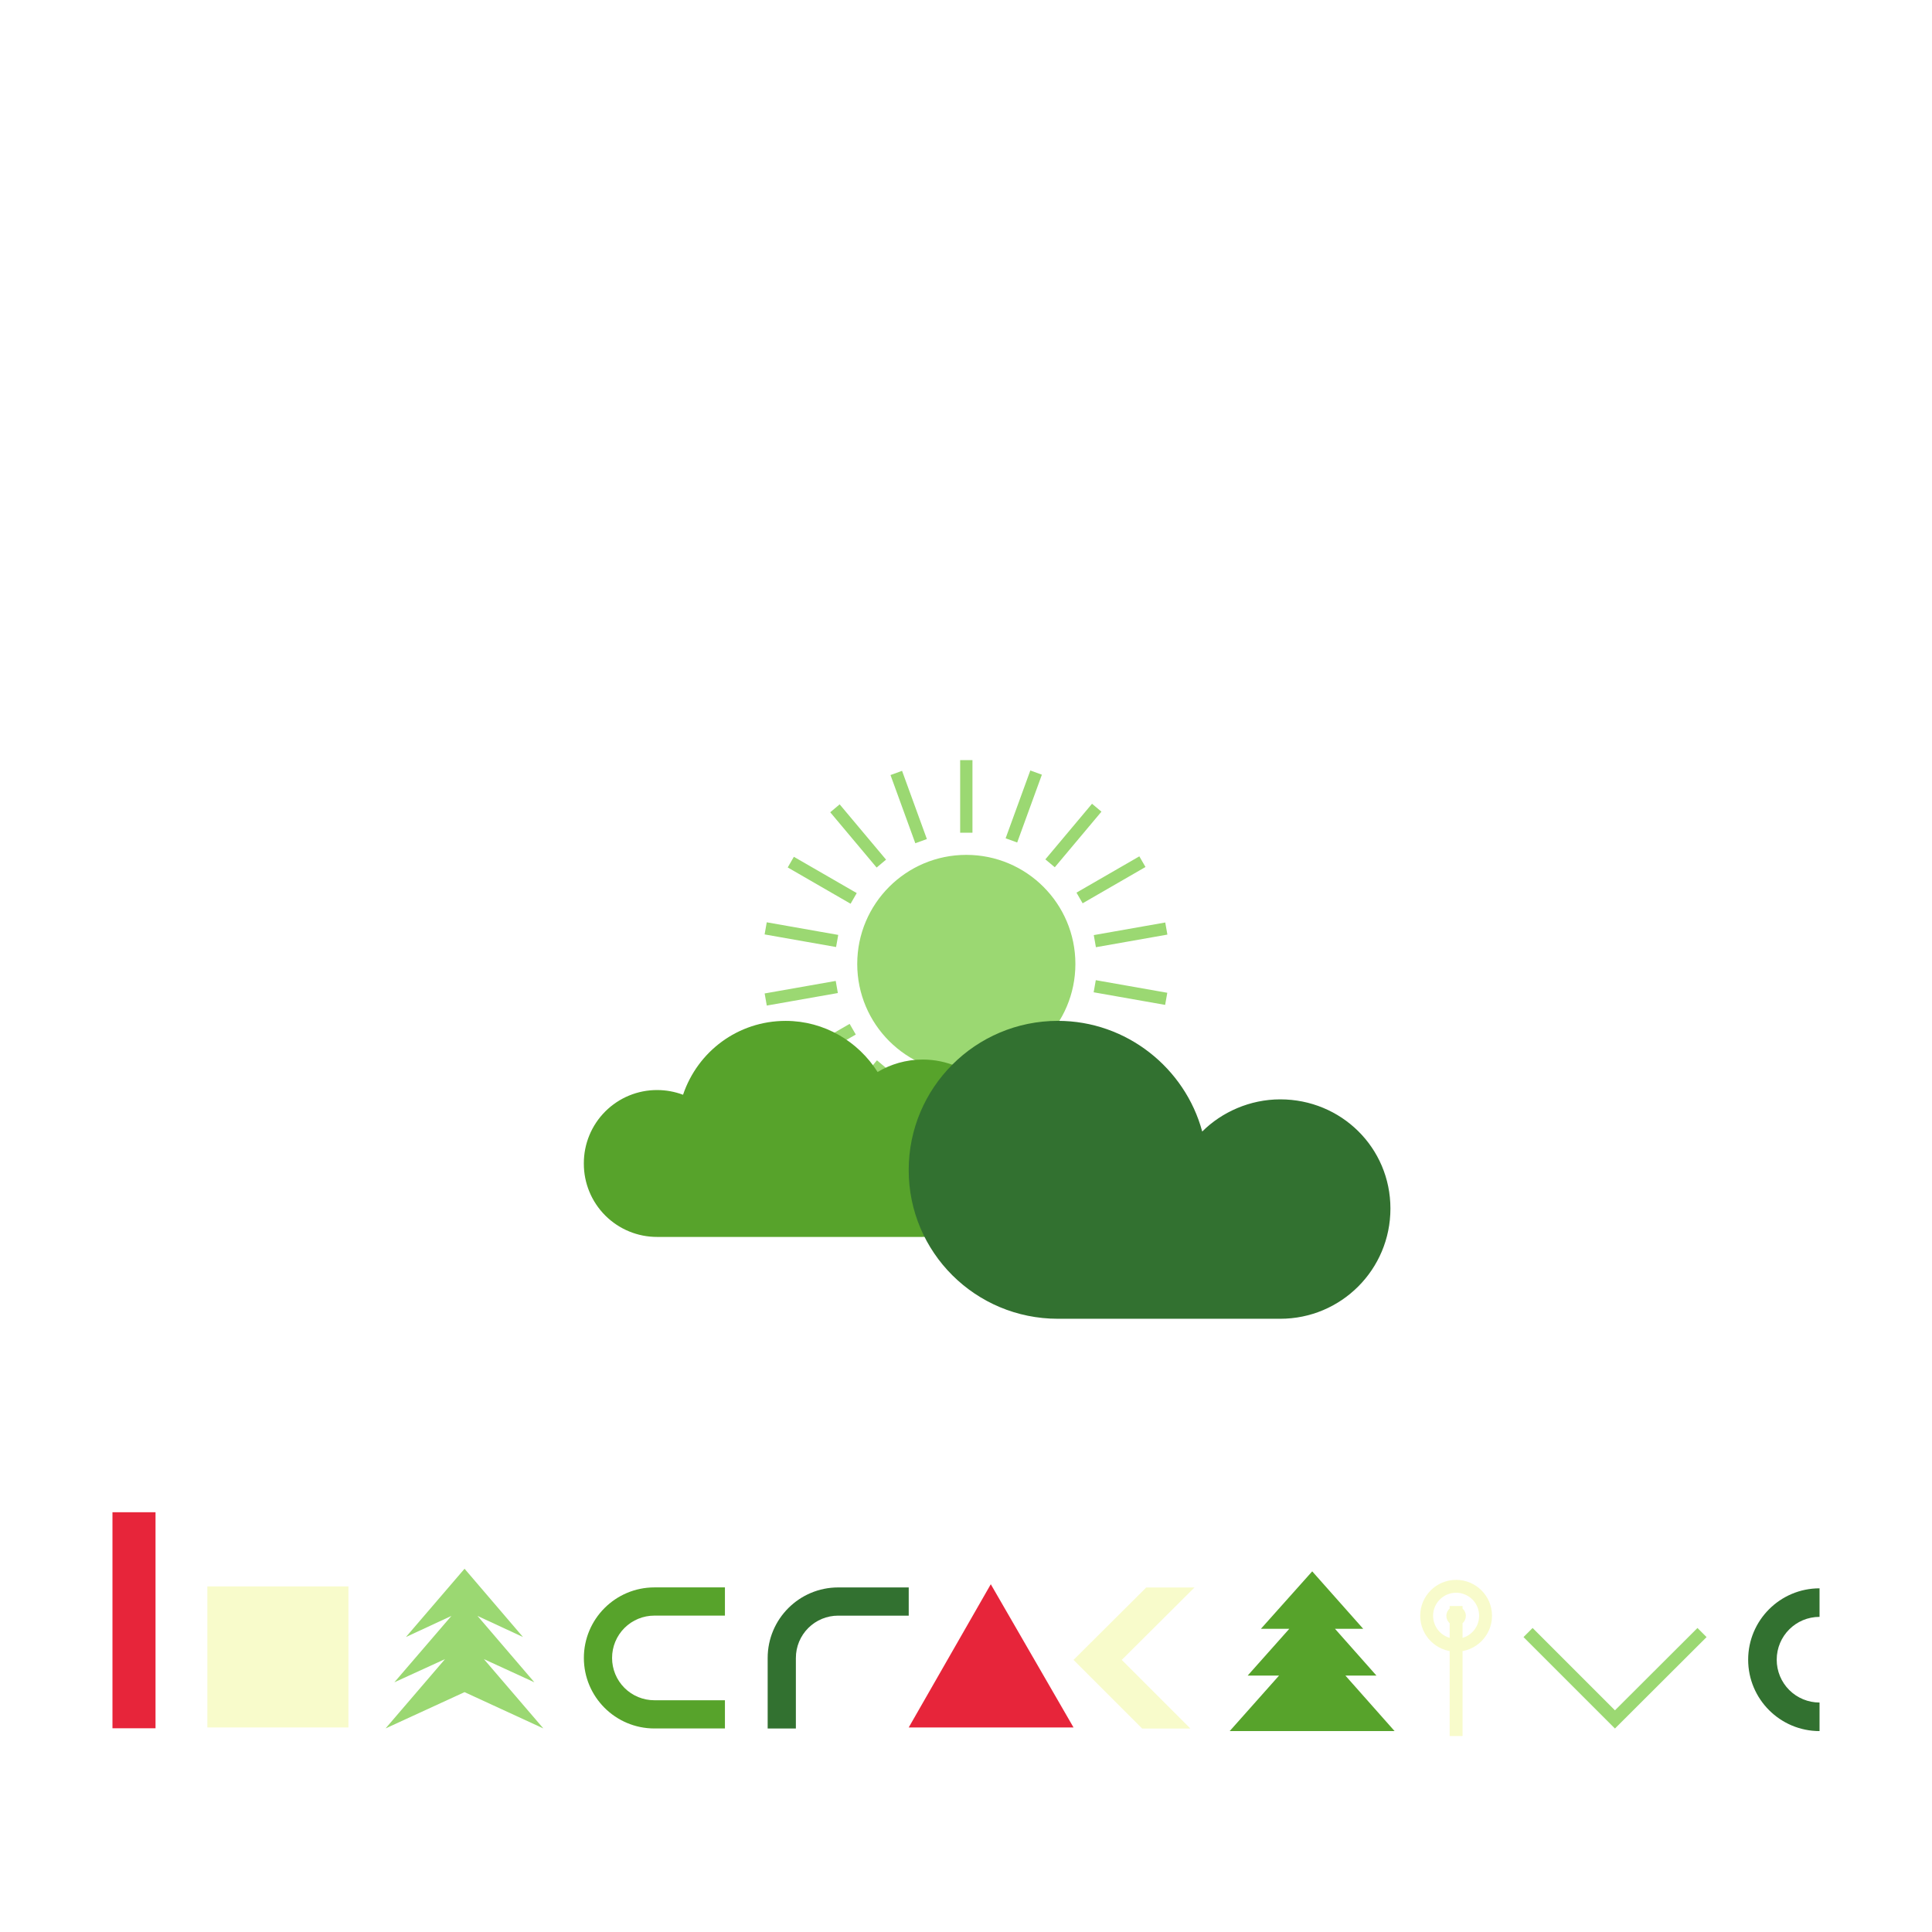
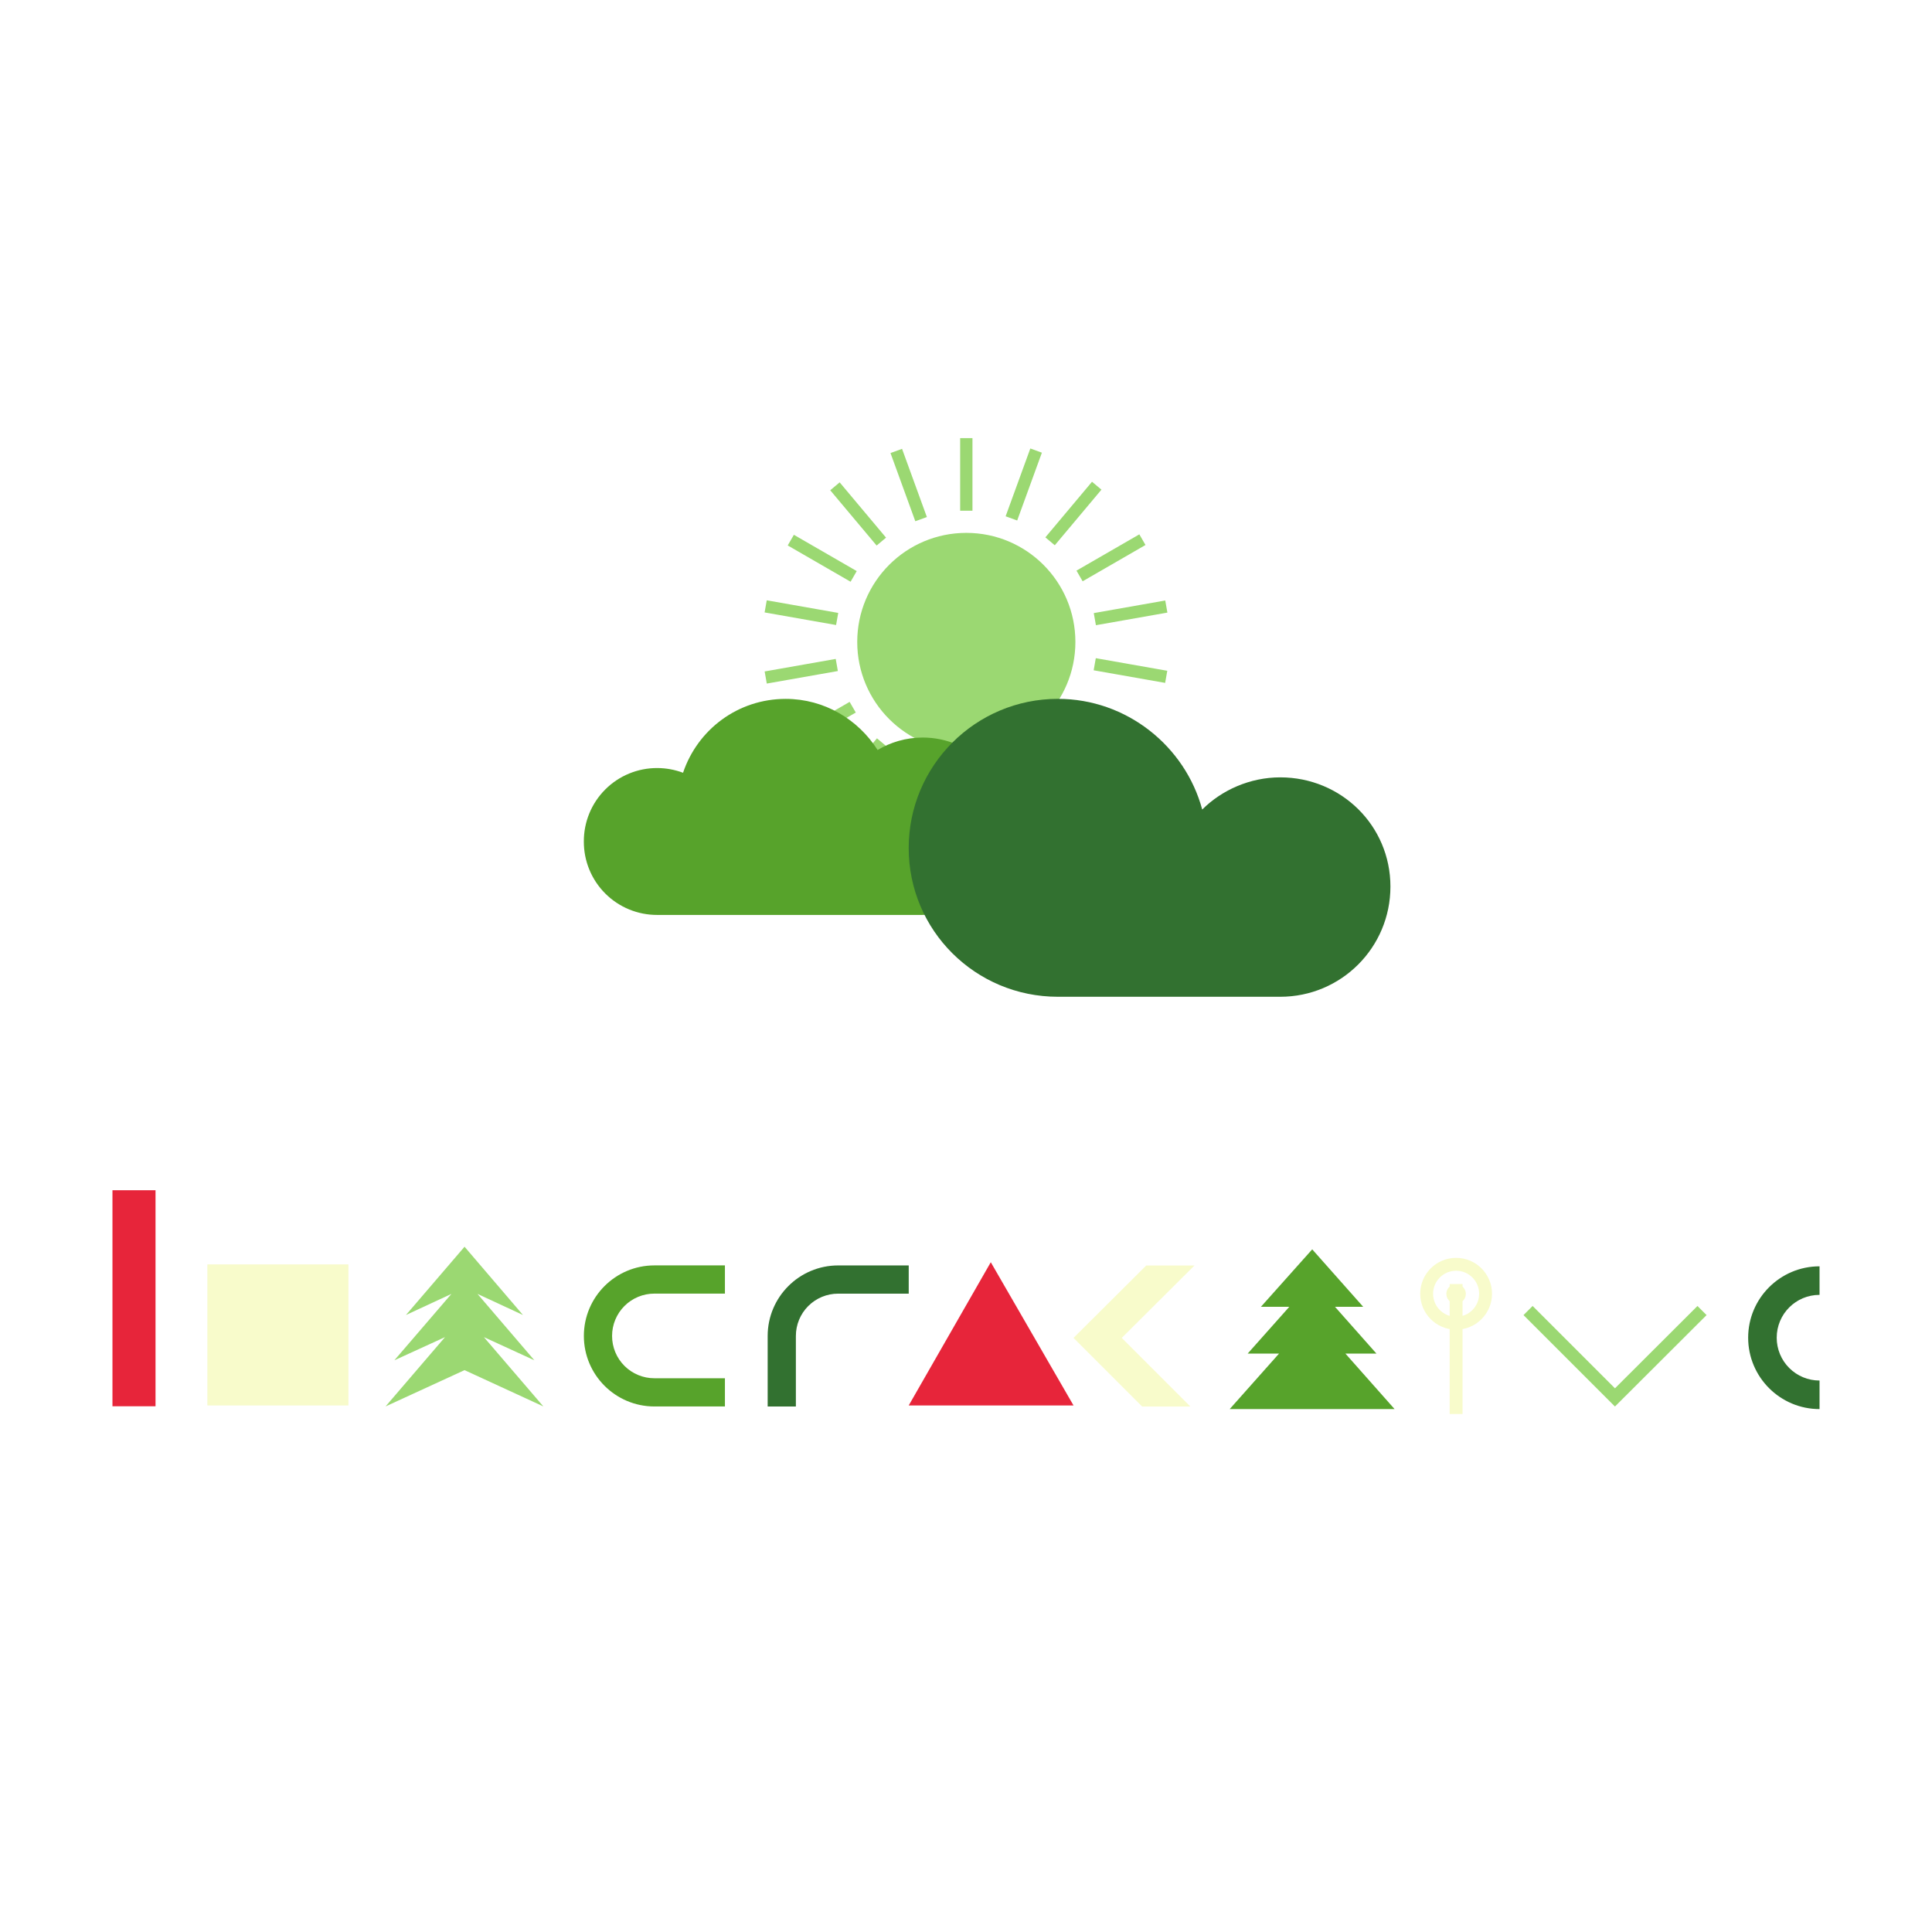
- <svg xmlns="http://www.w3.org/2000/svg" width="300" height="300" viewBox="0 0 300 300">
+ <svg xmlns="http://www.w3.org/2000/svg" width="300" height="300" viewBox="0 50 300 300">
  <path d="M166.986 149.682c0 9.354-7.583 16.937-16.937 16.937-9.355 0-16.938-7.583-16.938-16.937 0-9.355 7.583-16.938 16.938-16.938 9.354 0 16.937 7.583 16.937 16.938zm-9.038-18.86l-1.795-.653 3.835-10.53 1.795.654zm5.84 3.846l-1.464-1.227 7.244-8.635 1.463 1.228zm3.368 3.94l9.76-5.635.955 1.654-9.76 5.635zm2.685 6.593l11.099-1.957.332 1.88-11.1 1.958zm.314 7l11.1 1.957-.332 1.881-11.1-1.956zm-1.954 6.73l9.76 5.635-.955 1.654-9.76-5.635zm-4.385 5.62l7.204 8.584-1.463 1.228-7.204-8.585zm-5.907 3.945l3.833 10.53-1.795.654-3.833-10.531zm-8.816 1.561h1.91v11.27h-1.91zm-6.912-1.676l1.796.653-3.853 10.592-1.795-.653zm-6.007-3.736l1.463 1.228-7.202 8.586-1.464-1.228zm-3.288-4.004l-9.76 5.635-.955-1.654 9.76-5.635zm-2.784-6.443l-11.036 1.946-.332-1.881 11.037-1.946zm-.275-7.144l-11.099-1.957.332-1.882 11.1 1.958zm2.251-6.722l-9.76-5.636.955-1.654 9.76 5.635zm4.044-5.62l-7.203-8.584 1.463-1.228 7.203 8.585zm6.008-3.773l-3.854-10.59 1.795-.654 3.854 10.591zm6.963-12.904h1.91v11.27h-1.91z" fill="#9bd872">
    <animateTransform attributeName="transform" attributeType="XML" type="rotate" from="0 150 150" to="360 150 150" dur="5s" repeatCount="indefinite" />
  </path>
  <path d="M143.278 164.526c-2.601 0-5.002.733-7.003 1.934-3.001-4.735-8.27-7.937-14.272-7.937-7.403 0-13.672 4.736-15.94 11.471a11.505 11.505 0 0 0-4.001-.733 11.357 11.357 0 0 0-11.404 11.404 11.357 11.357 0 0 0 11.404 11.405h41.082c7.67 0 13.806-6.136 13.806-13.806.066-7.536-6.136-13.738-13.672-13.738z" fill="#57a32b" />
  <path d="M198.794 170.708c-4.694 0-9.085 1.969-12.114 4.997-2.65-9.843-11.735-17.187-22.41-17.187-12.796 0-23.168 10.373-23.168 23.168 0 12.796 10.372 23.092 23.168 23.092h34.524c9.464 0 17.111-7.647 17.111-17.11 0-9.465-7.647-16.96-17.11-16.96z" fill="#327130" />
  <path d="M24.149 268.365h-6.686v-33.546h6.686v33.546z" fill="#e7253a">
    <animateTransform attributeName="transform" attributeType="XML" type="translate" values="0,-15;0,5;0,-15" dur="1s" repeatCount="indefinite" />
  </path>
  <path d="M54.105 268.238H32.2v-21.904h21.904v21.904z" fill="#f8fbcb">
    <animateTransform attributeName="transform" attributeType="XML" type="translate" values="0,-12;0,0;0,-12" dur="1s" repeatCount="indefinite" />
  </path>
  <path d="M101.615 250.872h10.952v-4.381h-10.952c-6.046 0-10.952 4.906-10.952 10.952 0 6.045 4.906 10.952 10.952 10.952h10.952v-4.381h-10.952a6.562 6.562 0 0 1-6.572-6.571 6.562 6.562 0 0 1 6.572-6.571z" fill="#57a32b">
    <animateTransform attributeName="transform" attributeType="XML" type="translate" values="0,-10;0,0;0,-10" dur="3s" repeatCount="indefinite" />
  </path>
  <path d="M123.584 257.448a6.562 6.562 0 0 1 6.57-6.571h10.953v-4.381h-10.952c-6.046 0-10.952 4.906-10.952 10.952V268.4h4.38v-10.952z" fill="#327130">
    <animateTransform attributeName="transform" attributeType="XML" type="translate" values="0,-7;0,0;0,-7" dur="2s" repeatCount="indefinite" />
  </path>
  <path d="M141.102 268.243l12.747-22.244 12.85 22.244h-25.597z" fill="#e7253a">
    <animateTransform attributeName="transform" attributeType="XML" type="translate" values="0,-11;0,0;0,-11" dur="4s" repeatCount="indefinite" />
  </path>
  <path d="M174.185 257.75l11.298-11.25h-7.49l-11.299 11.25 10.655 10.655h7.491z" fill="#f8fbcb">
    <animateTransform attributeName="transform" attributeType="XML" type="translate" values="0,-5;0,0;0,-5" dur="1s" repeatCount="indefinite" />
  </path>
  <path d="M75.14 257.628l7.836 3.596-8.83-10.306 7.059 3.275-9.071-10.601-9.098 10.601 7.058-3.275-8.856 10.306 7.863-3.596-9.232 10.762 12.265-5.636 12.238 5.636z" fill="#9bd872">
    <animateTransform attributeName="transform" attributeType="XML" type="translate" values="0,-8;0,0;0,-8" dur="5s" repeatCount="indefinite" />
  </path>
  <path d="M216.547 268.797l-7.63-8.61h4.82l-6.444-7.27h4.382l-7.914-8.919-7.965 8.919h4.408l-6.47 7.27h4.871l-7.655 8.61z" fill="#57a32b">
    <animateTransform attributeName="transform" attributeType="XML" type="translate" values="0,-5;0,0;0,-5" dur="2s" repeatCount="indefinite" />
  </path>
  <path d="M226.104 250.38v18.185m.515-17.67a.516.516 0 1 1-1.031 0 .516.516 0 0 1 1.031 0zm4.06 0a4.574 4.574 0 1 1-9.15.001 4.574 4.574 0 0 1 9.15-.001z" fill="none" stroke-width="2" stroke="#f8fbcb" stroke-linecap="square">
    <animateTransform attributeName="transform" attributeType="XML" type="translate" values="0,-9;0,0;0,-9" dur="3s" repeatCount="indefinite" />
  </path>
  <path d="M263.581 254.206l-12.812 12.785-12.785-12.785" fill="none" stroke-width="2" stroke="#9bd872" stroke-linecap="square">
    <animateTransform attributeName="transform" attributeType="XML" type="translate" values="0,4;0,0;0,4" dur="2s" repeatCount="indefinite" />
  </path>
  <path d="M282.537 268.802v-4.434a6.641 6.641 0 0 1-6.65-6.65c0-3.68 2.97-6.651 6.65-6.651v-4.433c-6.118 0-11.084 4.965-11.084 11.084 0 6.118 4.966 11.084 11.084 11.084z" fill="#327130">
    <animateTransform attributeName="transform" attributeType="XML" type="translate" values="0,-7;0,0;0,-7" dur="1s" repeatCount="indefinite" />
  </path>
</svg>
